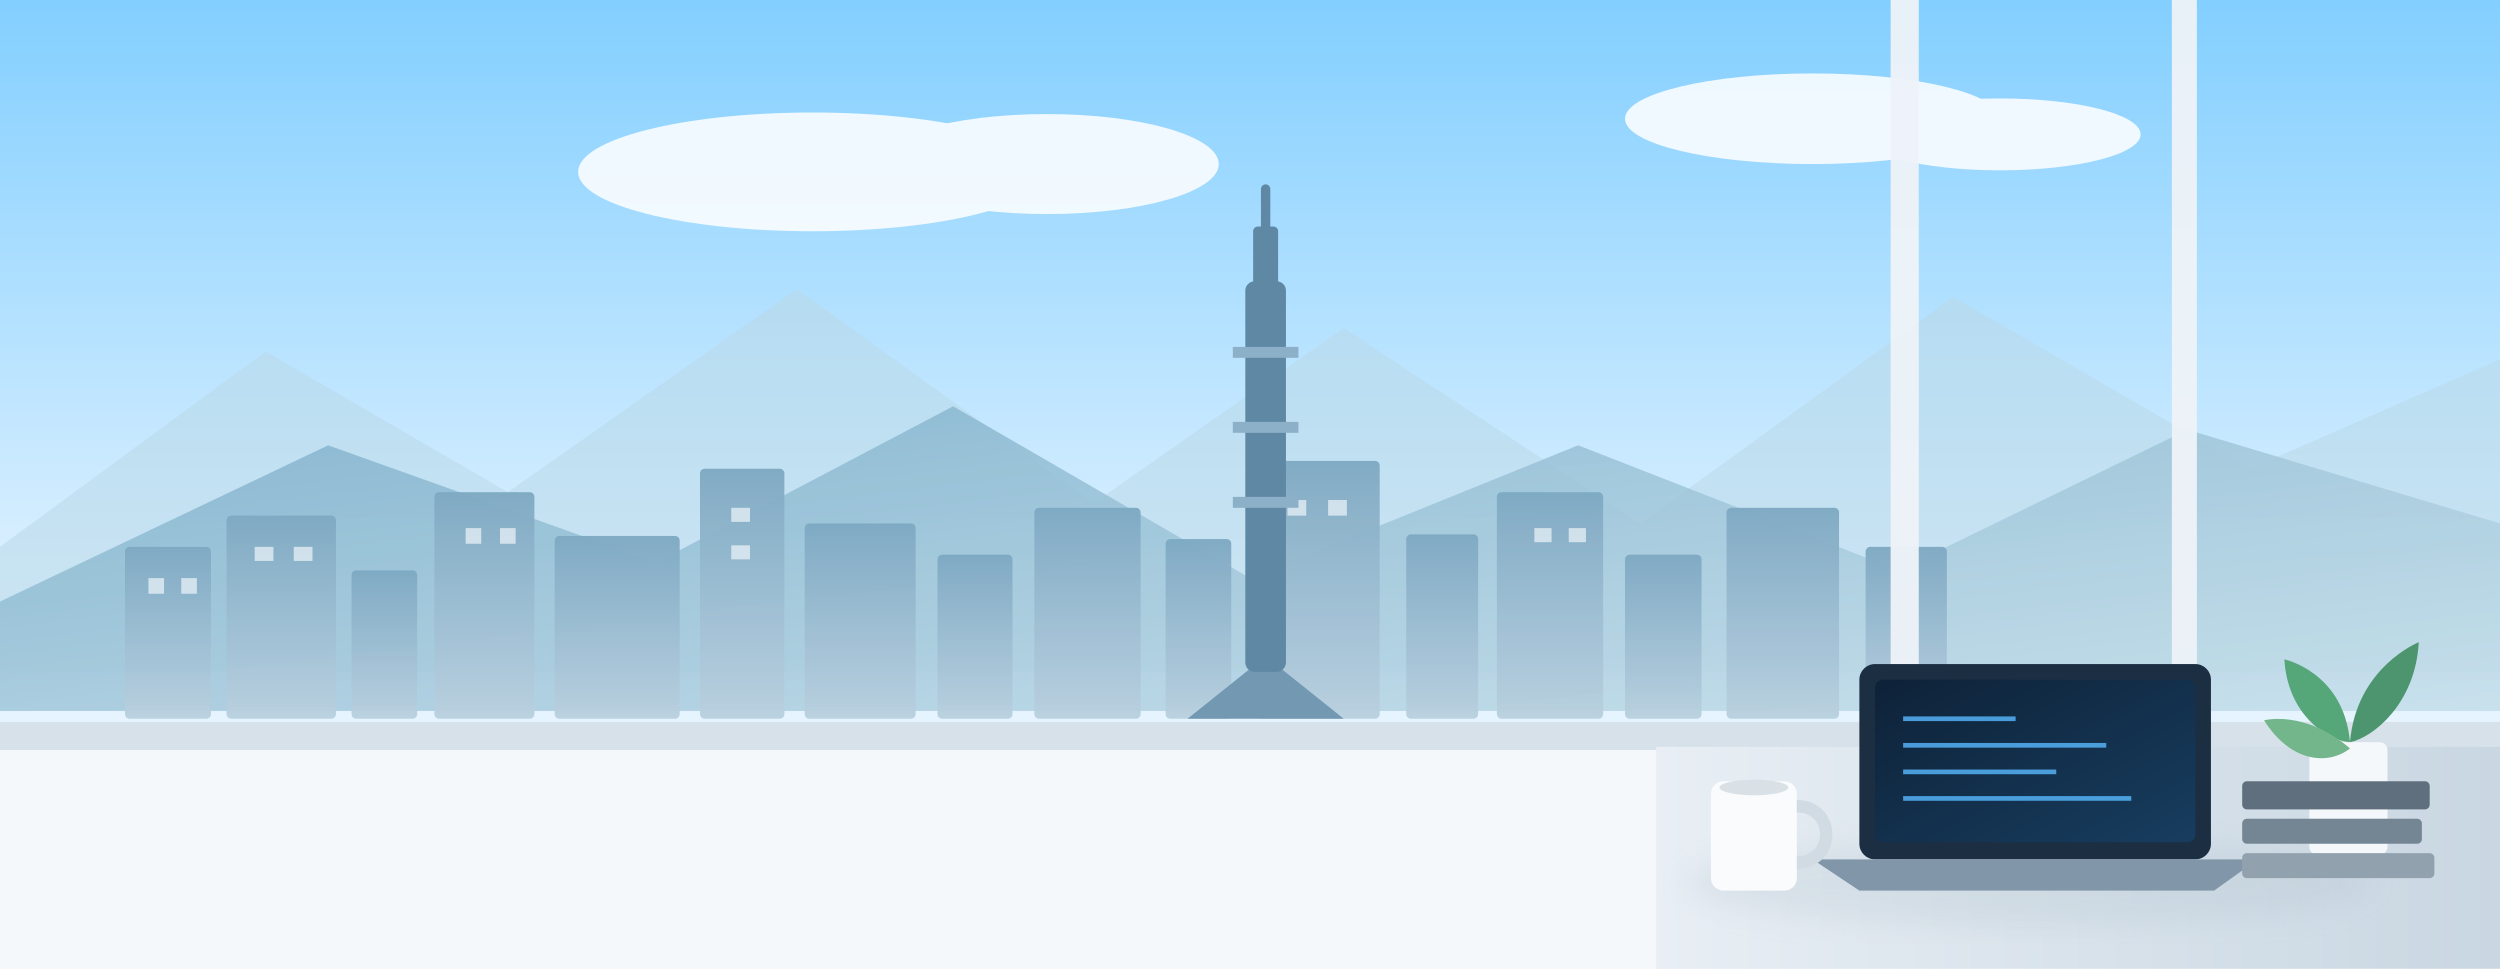
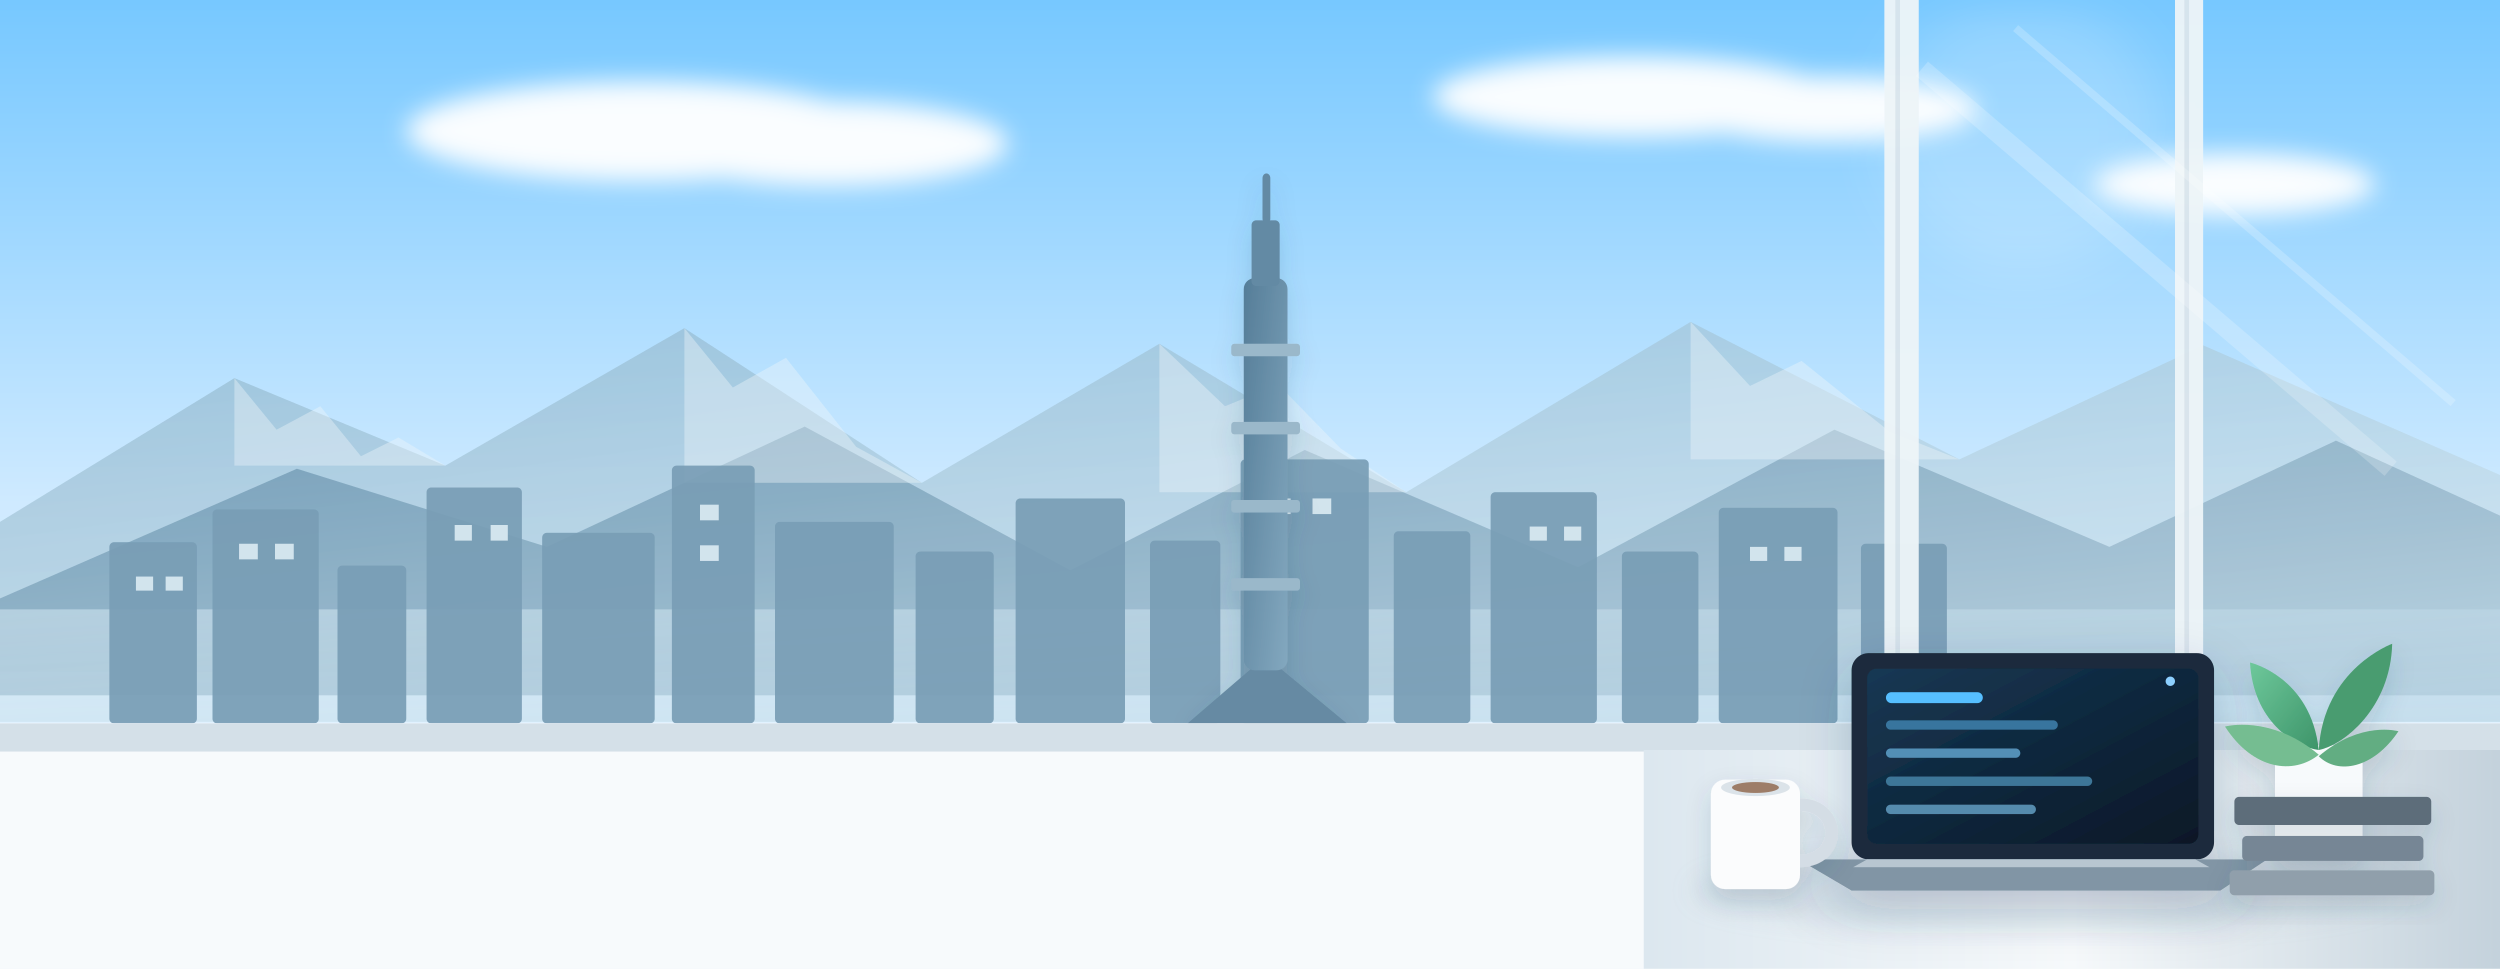
<svg xmlns="http://www.w3.org/2000/svg" viewBox="0 0 1600 620" role="img" aria-labelledby="title desc">
  <defs>
    <linearGradient id="sky" x1="0" y1="0" x2="0" y2="1">
-       <stop offset="0" stop-color="#83cfff" />
-       <stop offset=".58" stop-color="#d9efff" />
-       <stop offset="1" stop-color="#f8fbff" />
+       <stop offset="0" stop-color="#77c8ff" />
+       <stop offset=".52" stop-color="#cfeaff" />
+       <stop offset="1" stop-color="#f5fbff" />
    </linearGradient>
-     <linearGradient id="mountain" x1="0" y1="0" x2="1" y2="1">
-       <stop offset="0" stop-color="#7fb1cc" />
-       <stop offset="1" stop-color="#c5deea" />
+     <linearGradient id="haze" x1="0" y1="0" x2="1" y2="1">
+       <stop offset="0" stop-color="#dbeef8" />
+       <stop offset="1" stop-color="#a9c9da" />
    </linearGradient>
-     <linearGradient id="city" x1="0" y1="0" x2="0" y2="1">
-       <stop offset="0" stop-color="#7ea9c3" />
-       <stop offset="1" stop-color="#b9d0df" />
+     <linearGradient id="mountain1" x1="0" y1="0" x2="1" y2="1">
+       <stop offset="0" stop-color="#8ab1c7" />
+       <stop offset="1" stop-color="#d2e6ef" />
+     </linearGradient>
+     <linearGradient id="mountain2" x1="0" y1="0" x2="1" y2="1">
+       <stop offset="0" stop-color="#6f99b3" />
+       <stop offset="1" stop-color="#b7d0df" />
+     </linearGradient>
+     <linearGradient id="tower" x1="0" y1="0" x2="1" y2="1">
+       <stop offset="0" stop-color="#557d98" />
+       <stop offset="1" stop-color="#83a8bf" />
+     </linearGradient>
+     <linearGradient id="glass" x1="0" y1="0" x2="1" y2="1">
+       <stop offset="0" stop-color="#173854" />
+       <stop offset=".6" stop-color="#0d2438" />
+       <stop offset="1" stop-color="#0a1827" />
    </linearGradient>
    <linearGradient id="desk" x1="0" y1="0" x2="1" y2="0">
-       <stop offset="0" stop-color="#e8eef4" />
-       <stop offset="1" stop-color="#c9d7e2" />
+       <stop offset="0" stop-color="#dce7ef" />
+       <stop offset=".5" stop-color="#f6f9fb" />
+       <stop offset="1" stop-color="#c4d2dc" />
    </linearGradient>
-     <linearGradient id="screen" x1="0" y1="0" x2="1" y2="1">
-       <stop offset="0" stop-color="#0e2238" />
-       <stop offset="1" stop-color="#173d5f" />
+     <linearGradient id="plant" x1="0" y1="0" x2="1" y2="1">
+       <stop offset="0" stop-color="#6ec89b" />
+       <stop offset="1" stop-color="#3d9469" />
    </linearGradient>
-     <filter id="soft" x="-20%" y="-20%" width="140%" height="140%">
-       <feGaussianBlur stdDeviation="9" />
+     <filter id="blur8" x="-20%" y="-20%" width="140%" height="140%">
+       <feGaussianBlur stdDeviation="8" />
+     </filter>
+     <filter id="blur18" x="-20%" y="-20%" width="140%" height="140%">
+       <feGaussianBlur stdDeviation="18" />
+     </filter>
+     <filter id="shadow" x="-30%" y="-30%" width="160%" height="160%">
+       <feDropShadow dx="0" dy="12" stdDeviation="16" flood-color="#22486b" flood-opacity=".22" />
+     </filter>
+     <filter id="softShadow" x="-30%" y="-30%" width="160%" height="160%">
+       <feDropShadow dx="0" dy="7" stdDeviation="8" flood-color="#264968" flood-opacity=".16" />
    </filter>
  </defs>
  <rect width="1600" height="620" fill="url(#sky)" />
-   <g fill="#fff" opacity=".85">
-     <ellipse cx="520" cy="110" rx="150" ry="38" />
-     <ellipse cx="670" cy="105" rx="110" ry="32" />
-     <ellipse cx="1160" cy="76" rx="120" ry="29" />
-     <ellipse cx="1280" cy="86" rx="90" ry="23" />
+   <g opacity=".95" fill="#fff" filter="url(#blur8)">
+     <ellipse cx="410" cy="84" rx="150" ry="32" />
+     <ellipse cx="530" cy="92" rx="115" ry="27" />
+     <ellipse cx="1045" cy="62" rx="128" ry="26" />
+     <ellipse cx="1170" cy="70" rx="95" ry="21" />
+     <ellipse cx="1430" cy="118" rx="90" ry="20" />
  </g>
-   <path d="M0 350 170 225 325 315 510 185 700 322 860 210 1050 335 1250 190 1440 300 1600 230V430H0Z" fill="#b9d8e8" opacity=".55" />
-   <path d="M0 385 210 285 420 360 610 260 800 370 1010 285 1215 365 1400 275 1600 335V455H0Z" fill="url(#mountain)" opacity=".88" />
-   <g fill="url(#city)" opacity=".96">
-     <rect x="80" y="350" width="55" height="110" rx="3" />
-     <rect x="145" y="330" width="70" height="130" rx="3" />
-     <rect x="225" y="365" width="42" height="95" rx="3" />
-     <rect x="278" y="315" width="64" height="145" rx="3" />
-     <rect x="355" y="343" width="80" height="117" rx="3" />
-     <rect x="448" y="300" width="54" height="160" rx="3" />
-     <rect x="515" y="335" width="71" height="125" rx="3" />
-     <rect x="600" y="355" width="48" height="105" rx="3" />
-     <rect x="662" y="325" width="68" height="135" rx="3" />
-     <rect x="746" y="345" width="42" height="115" rx="3" />
-     <rect x="805" y="295" width="78" height="165" rx="3" />
-     <rect x="900" y="342" width="46" height="118" rx="3" />
-     <rect x="958" y="315" width="68" height="145" rx="3" />
-     <rect x="1040" y="355" width="49" height="105" rx="3" />
-     <rect x="1105" y="325" width="72" height="135" rx="3" />
-     <rect x="1194" y="350" width="52" height="110" rx="3" />
+   <circle cx="1295" cy="86" r="88" fill="#fff" opacity=".19" filter="url(#blur18)" />
+   <path d="M0 334 150 242 285 298 438 210 590 309 742 220 900 315 1082 206 1254 294 1410 221 1600 304V430H0Z" fill="url(#mountain1)" opacity=".64" />
+   <path d="M0 383 190 300 350 350 515 273 685 365 835 288 1010 363 1174 275 1350 350 1495 282 1600 330V445H0Z" fill="url(#mountain2)" opacity=".88" />
+   <g opacity=".4" fill="#edf6fa">
+     <path d="M150 242 177 275 205 260 231 292 255 280 285 298 150 298Z" />
+     <path d="M438 210 469 248 503 229 548 286 590 309 438 309Z" />
+     <path d="M742 220 784 260 818 246 858 287 900 315 742 315Z" />
+     <path d="M1082 206 1120 247 1153 231 1209 276 1254 294 1082 294Z" />
  </g>
-   <g fill="#e8f2f8" opacity=".75">
-     <rect x="95" y="370" width="10" height="10" />
-     <rect x="116" y="370" width="10" height="10" />
-     <rect x="163" y="350" width="12" height="9" />
-     <rect x="188" y="350" width="12" height="9" />
-     <rect x="298" y="338" width="10" height="10" />
-     <rect x="320" y="338" width="10" height="10" />
-     <rect x="468" y="325" width="12" height="9" />
-     <rect x="468" y="349" width="12" height="9" />
-     <rect x="824" y="320" width="12" height="10" />
-     <rect x="850" y="320" width="12" height="10" />
-     <rect x="982" y="338" width="11" height="9" />
-     <rect x="1004" y="338" width="11" height="9" />
+   <rect y="390" width="1600" height="72" fill="url(#haze)" opacity=".5" />
+   <g fill="#789db5" opacity=".92">
+     <rect x="70" y="347" width="56" height="116" rx="3" />
+     <rect x="136" y="326" width="68" height="137" rx="3" />
+     <rect x="216" y="362" width="44" height="101" rx="3" />
+     <rect x="273" y="312" width="61" height="151" rx="3" />
+     <rect x="347" y="341" width="72" height="122" rx="3" />
+     <rect x="430" y="298" width="53" height="165" rx="3" />
+     <rect x="496" y="334" width="76" height="129" rx="3" />
+     <rect x="586" y="353" width="50" height="110" rx="3" />
+     <rect x="650" y="319" width="70" height="144" rx="3" />
+     <rect x="736" y="346" width="45" height="117" rx="3" />
+     <rect x="794" y="294" width="82" height="169" rx="3" />
+     <rect x="892" y="340" width="49" height="123" rx="3" />
+     <rect x="954" y="315" width="68" height="148" rx="3" />
+     <rect x="1038" y="353" width="49" height="110" rx="3" />
+     <rect x="1100" y="325" width="76" height="138" rx="3" />
+     <rect x="1191" y="348" width="55" height="115" rx="3" />
  </g>
-   <g>
-     <path d="M760 460 810 420 860 460Z" fill="#7298b2" />
-     <rect x="797" y="180" width="26" height="250" rx="6" fill="#5f88a5" />
-     <rect x="802" y="145" width="16" height="40" rx="3" fill="#5f88a5" />
-     <rect x="807" y="118" width="6" height="31" rx="3" fill="#5f88a5" />
-     <rect x="789" y="222" width="42" height="7" fill="#8cb0c7" />
-     <rect x="789" y="270" width="42" height="7" fill="#8cb0c7" />
-     <rect x="789" y="318" width="42" height="7" fill="#8cb0c7" />
+   <g fill="#dcebf3" opacity=".9">
+     <rect x="87" y="369" width="11" height="9" />
+     <rect x="106" y="369" width="11" height="9" />
+     <rect x="153" y="348" width="12" height="10" />
+     <rect x="176" y="348" width="12" height="10" />
+     <rect x="291" y="336" width="11" height="10" />
+     <rect x="314" y="336" width="11" height="10" />
+     <rect x="448" y="323" width="12" height="10" />
+     <rect x="448" y="349" width="12" height="10" />
+     <rect x="814" y="319" width="12" height="10" />
+     <rect x="840" y="319" width="12" height="10" />
+     <rect x="979" y="337" width="11" height="9" />
+     <rect x="1001" y="337" width="11" height="9" />
+     <rect x="1120" y="350" width="11" height="9" />
+     <rect x="1142" y="350" width="11" height="9" />
  </g>
-   <rect y="462" width="1600" height="158" fill="#f5f8fb" />
-   <rect y="462" width="1600" height="18" fill="#d6e1ea" />
-   <rect x="1210" y="0" width="18" height="462" fill="#edf3f8" opacity=".96" />
-   <rect x="1390" y="0" width="16" height="462" fill="#edf3f8" opacity=".96" />
-   <rect x="1060" y="478" width="540" height="142" fill="url(#desk)" />
-   <ellipse cx="1300" cy="565" rx="220" ry="28" fill="#9eb2c0" opacity=".18" filter="url(#soft)" />
-   <g transform="translate(1190 425)">
-     <rect x="0" y="0" width="225" height="125" rx="10" fill="#1c2e42" />
-     <rect x="10" y="10" width="205" height="104" rx="5" fill="url(#screen)" />
-     <g stroke="#57b9ff" stroke-width="3" opacity=".8">
-       <path d="M28 35h72" />
-       <path d="M28 52h130" />
-       <path d="M28 69h98" />
-       <path d="M28 86h146" />
-     </g>
-     <path d="M-30 125h285l-28 20H0Z" fill="#8197a9" />
+   <g filter="url(#softShadow)">
+     <path d="M760 463 810 420 862 463Z" fill="#668aa3" />
+     <rect x="796" y="178" width="28" height="251" rx="7" fill="url(#tower)" />
+     <rect x="801" y="141" width="18" height="42" rx="3" fill="#648aa4" />
+     <rect x="808" y="111" width="5" height="32" rx="3" fill="#648aa4" />
+     <rect x="788" y="220" width="44" height="8" rx="2" fill="#9ab8ca" />
+     <rect x="788" y="270" width="44" height="8" rx="2" fill="#9ab8ca" />
+     <rect x="788" y="320" width="44" height="8" rx="2" fill="#9ab8ca" />
+     <rect x="788" y="370" width="44" height="8" rx="2" fill="#9ab8ca" />
  </g>
-   <g transform="translate(1095 500)">
-     <rect width="55" height="70" rx="8" fill="#f9fbfd" />
-     <path d="M55 16c25 0 25 36 0 36" fill="none" stroke="#d1dbe3" stroke-width="8" />
-     <ellipse cx="27.5" cy="4" rx="22" ry="5" fill="#d9e1e7" />
+   <rect y="463" width="1600" height="157" fill="#f7fafc" />
+   <rect y="463" width="1600" height="18" fill="#d4e0e8" />
+   <rect x="1206" y="0" width="22" height="463" fill="#edf4f8" opacity=".95" />
+   <rect x="1392" y="0" width="18" height="463" fill="#edf4f8" opacity=".95" />
+   <rect x="1213" y="0" width="3" height="463" fill="#a9bfd0" opacity=".28" />
+   <rect x="1398" y="0" width="3" height="463" fill="#a9bfd0" opacity=".28" />
+   <rect x="1052" y="480" width="548" height="140" fill="url(#desk)" />
+   <ellipse cx="1308" cy="570" rx="225" ry="25" fill="#778fa1" opacity=".15" filter="url(#blur8)" />
+   <g transform="translate(1185 418)" filter="url(#shadow)">
+     <rect x="0" y="0" width="232" height="132" rx="11" fill="#1b2c3e" />
+     <rect x="10" y="10" width="212" height="112" rx="6" fill="url(#glass)" />
+     <rect x="22" y="25" width="62" height="7" rx="3.5" fill="#57bfff" />
+     <rect x="22" y="43" width="110" height="6" rx="3" fill="#38759e" />
+     <rect x="22" y="61" width="86" height="6" rx="3" fill="#528fb6" />
+     <rect x="22" y="79" width="132" height="6" rx="3" fill="#3d7698" />
+     <rect x="22" y="97" width="96" height="6" rx="3" fill="#548bad" />
+     <circle cx="204" cy="18" r="3" fill="#8ccfff" />
+     <path d="M-34 132h300l-30 20H0Z" fill="#8195a5" />
+     <path d="M10 132h210l9 5H1Z" fill="#b8c6d1" />
  </g>
-   <g transform="translate(1450 390)">
-     <rect x="28" y="85" width="50" height="72" rx="5" fill="#f5f8fa" />
-     <path d="M54 85c-4-45-42-53-42-53 2 35 27 52 42 53Z" fill="#55a678" />
-     <path d="M54 85c4-48 44-64 44-64-2 39-29 61-44 64Z" fill="#4c956e" />
-     <path d="M54 89c-29-25-55-18-55-18 17 27 41 29 55 18Z" fill="#73b68c" />
+   <g transform="translate(1095 499)" filter="url(#softShadow)">
+     <rect width="57" height="70" rx="9" fill="#fbfcfd" />
+     <path d="M57 16c27 0 27 36 0 36" fill="none" stroke="#d4dde5" stroke-width="8" />
+     <ellipse cx="28.5" cy="5" rx="22" ry="5.5" fill="#dbe3e9" />
+     <ellipse cx="28.5" cy="5" rx="15" ry="3.5" fill="#9d7d67" />
  </g>
-   <g transform="translate(1435 500)">
-     <rect y="0" width="120" height="18" rx="3" fill="#5f6f7e" />
-     <rect y="24" width="115" height="16" rx="3" fill="#748594" />
-     <rect y="46" width="123" height="16" rx="3" fill="#91a1ae" />
+   <g transform="translate(1428 386)" filter="url(#softShadow)">
+     <rect x="28" y="91" width="56" height="74" rx="6" fill="#f7fafc" />
+     <path d="M56 94c-5-47-44-56-44-56 2 37 28 54 44 56Z" fill="url(#plant)" />
+     <path d="M56 94c3-52 47-68 47-68-1 41-31 65-47 68Z" fill="#4a9c70" />
+     <path d="M56 97c-31-26-60-18-60-18 18 28 44 31 60 18Z" fill="#74bd91" />
+     <path d="M56 98c27-23 51-16 51-16-16 24-39 28-51 16Z" fill="#62ad82" />
+   </g>
+   <g transform="translate(1430 510)" filter="url(#softShadow)">
+     <rect y="0" width="126" height="18" rx="3" fill="#5d6d7a" />
+     <rect x="5" y="25" width="116" height="16" rx="3" fill="#768695" />
+     <rect x="-3" y="47" width="131" height="16" rx="3" fill="#909fab" />
+   </g>
+   <g opacity=".2">
+     <path d="M1230 44 1530 300" stroke="#fff" stroke-width="12" />
+     <path d="M1290 18 1570 258" stroke="#fff" stroke-width="5" />
  </g>
</svg>
